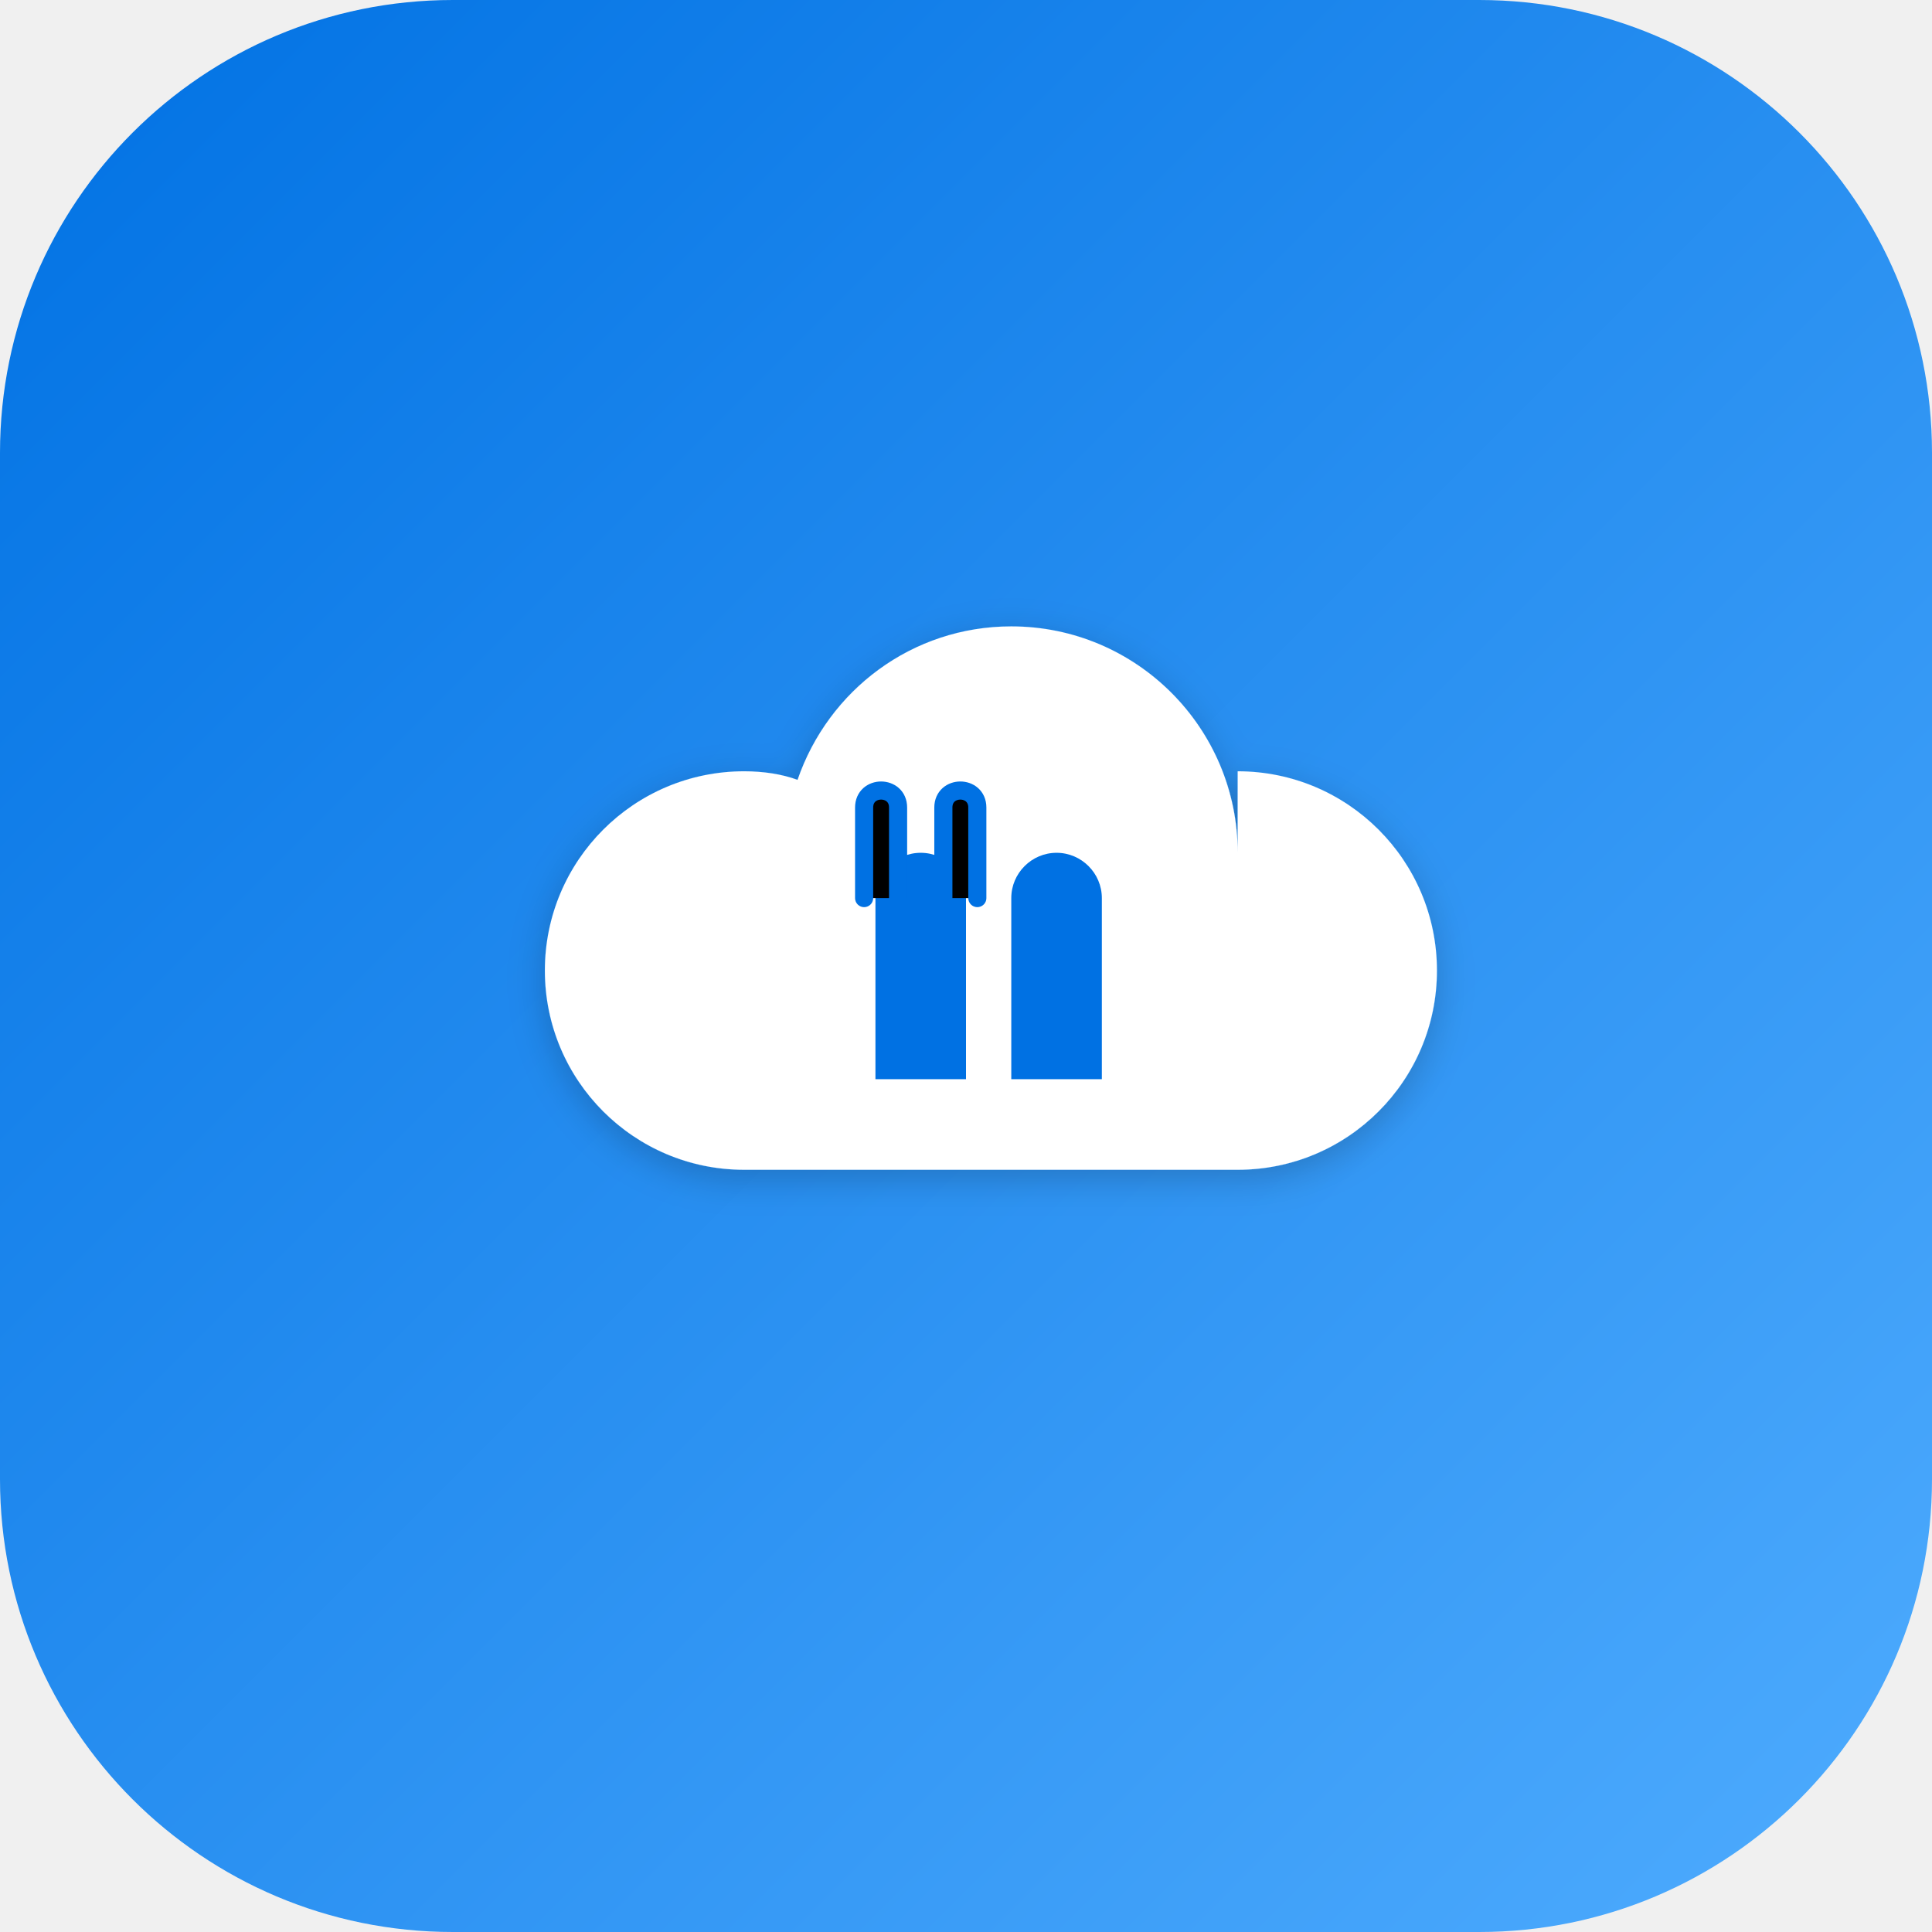
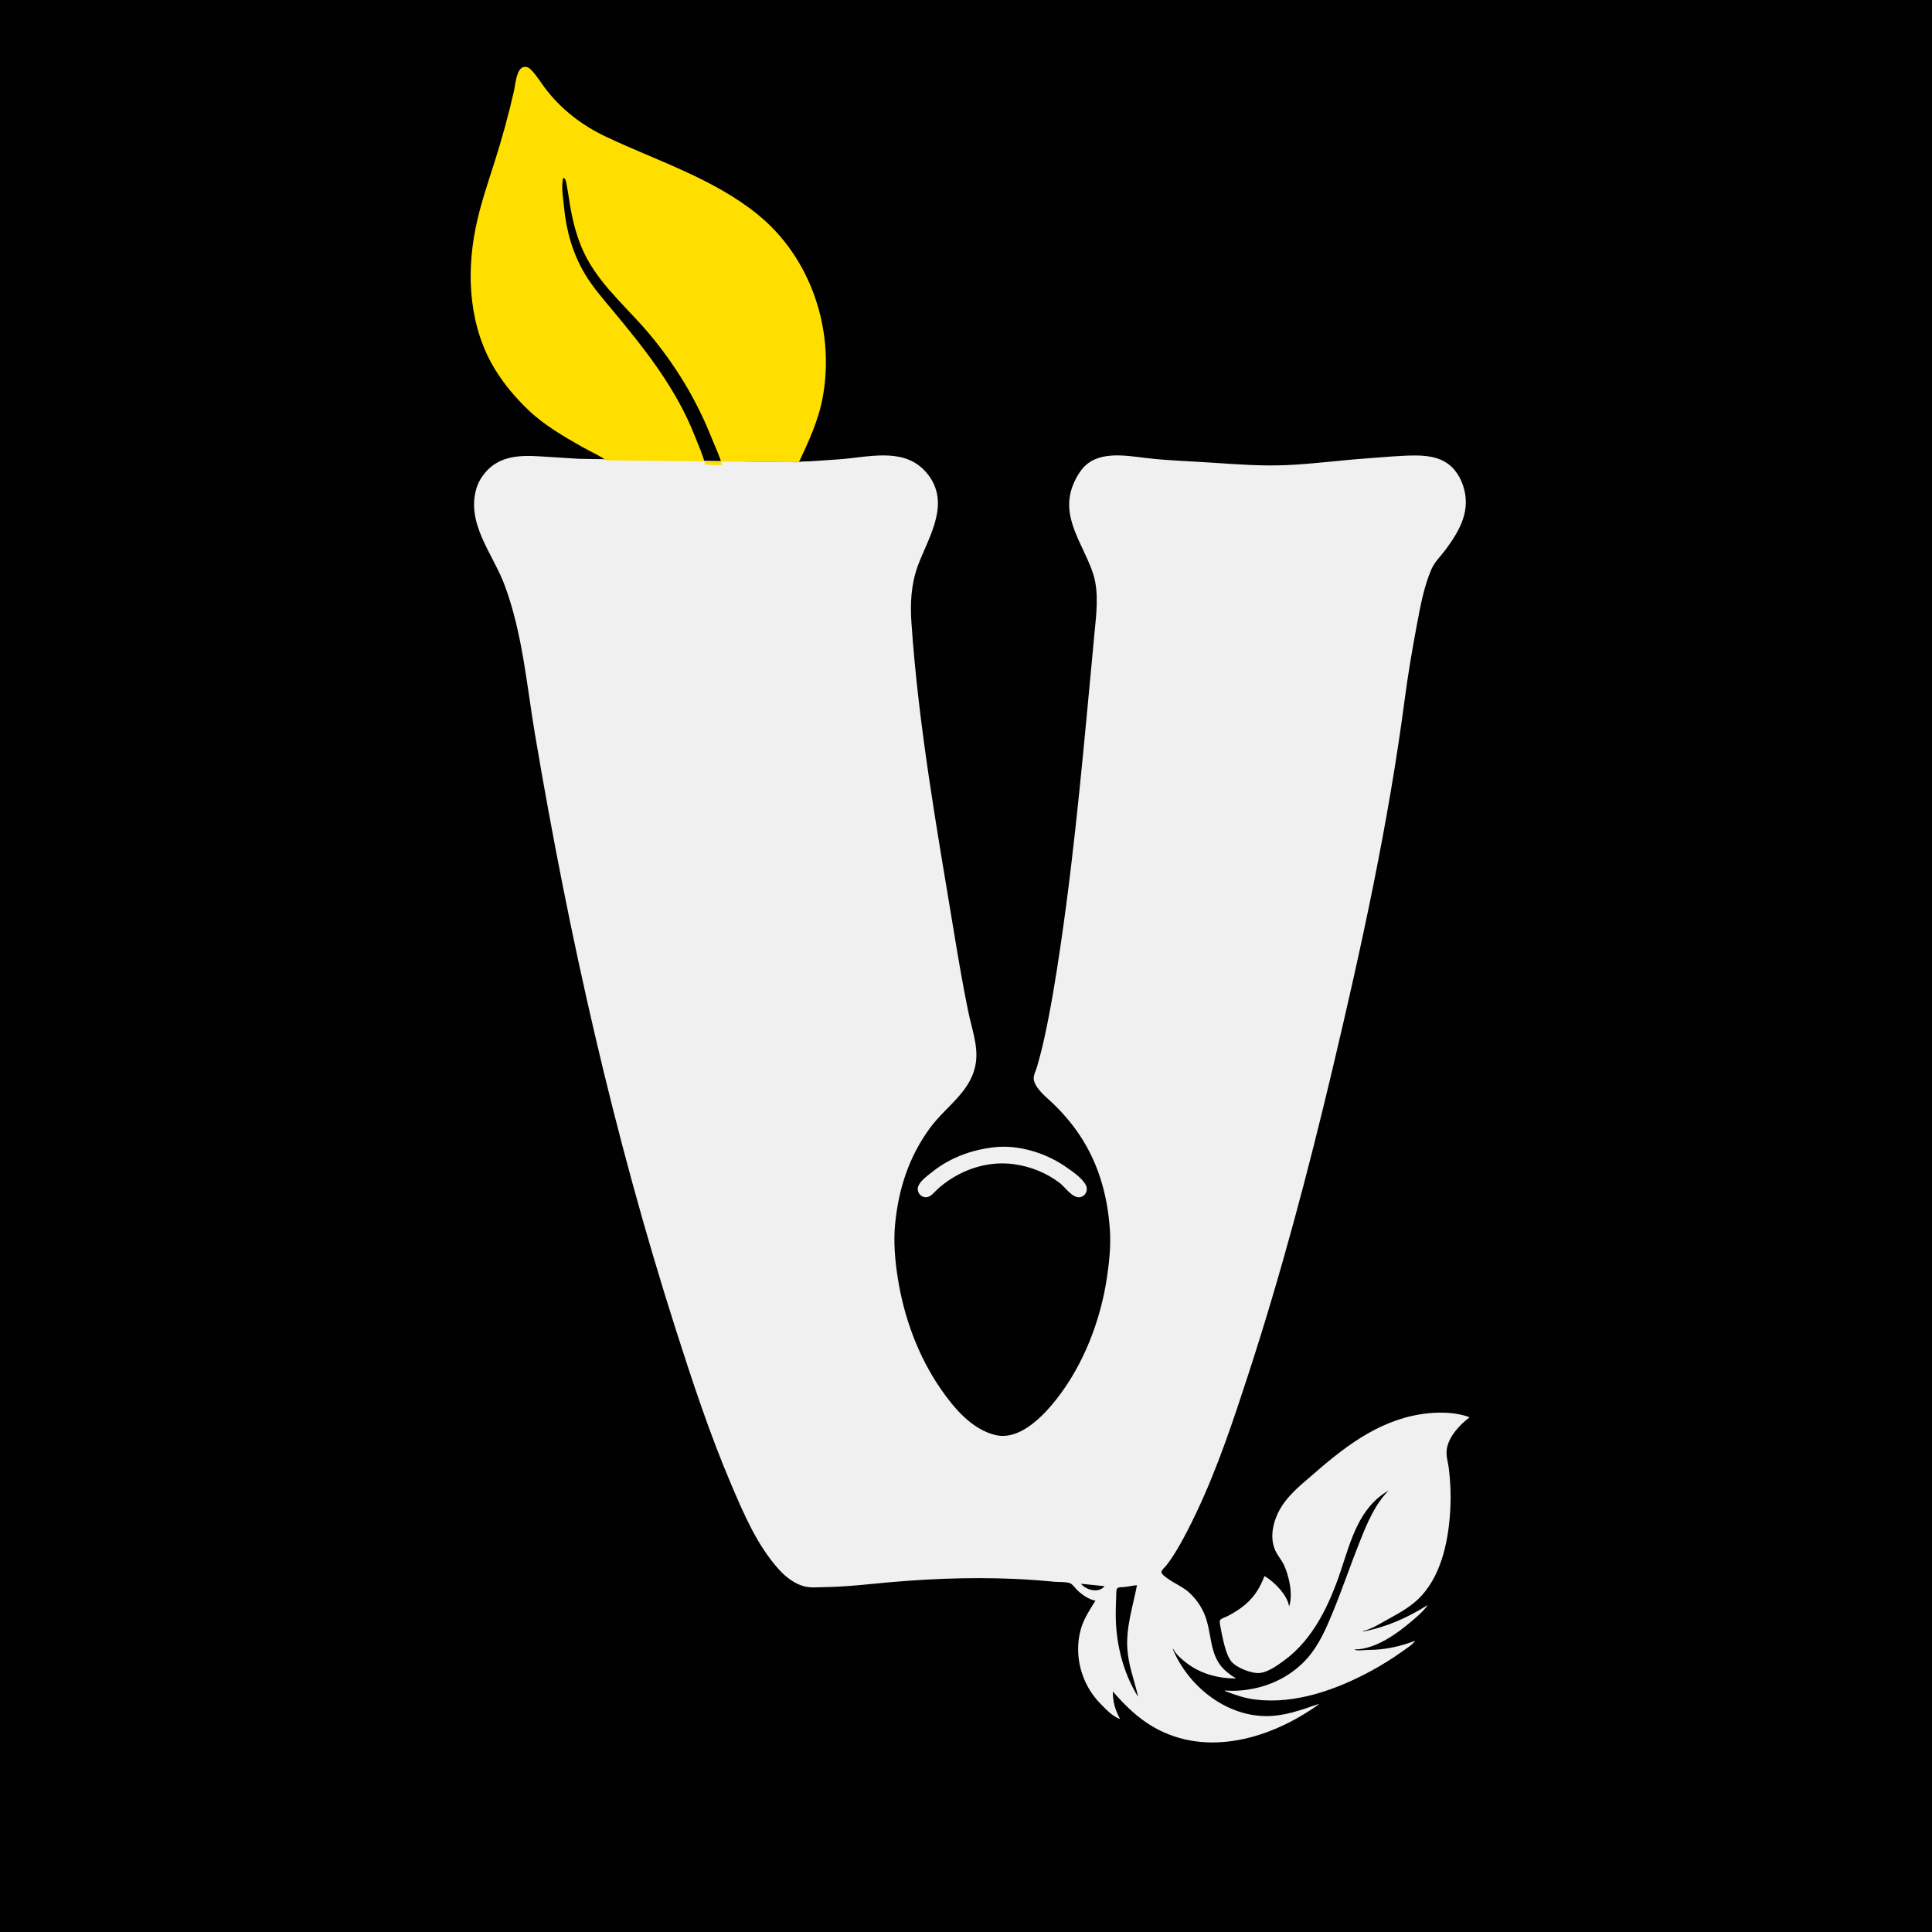
- <svg xmlns="http://www.w3.org/2000/svg" width="512" height="512" viewBox="0 0 512 512">
-   <defs>
-     <linearGradient id="bg" x1="0%" y1="0%" x2="100%" y2="100%">
-       <stop offset="0%" style="stop-color:#0071e3;stop-opacity:1" />
-       <stop offset="100%" style="stop-color:#4facfe;stop-opacity:1" />
-     </linearGradient>
-     <filter id="shadow" x="-20%" y="-20%" width="140%" height="140%">
-       <feDropShadow dx="0" dy="4" stdDeviation="8" flood-opacity="0.2" />
-     </filter>
-   </defs>
-   <rect width="512" height="512" rx="120" fill="url(#bg)" />
-   <g transform="translate(106, 106) scale(0.6)" filter="url(#shadow)">
-     <path d="M370 200c0-55.2-44.8-100-100-100-43.8 0-80.8 28.2-94.4 67.8C168.6 165.2 160.4 164 152 164c-48.6 0-88 39.4-88 88 0 48.6 39.4 88 88 88h218c48.6 0 88-39.4 88-88 0-48.6-39.4-88-88-88z" fill="white" />
-     <path d="M230 300h-20v-80c0-11 9-20 20-20s20 9 20 20v80z M290 300h-20v-80c0-11 9-20 20-20s20 9 20 20v80z" fill="#0071e3" />
-     <path d="M220 220v-40c0-10-15-10-15 0v40 M240 220v-40c0-10 15-10 15 0v40" stroke="#0071e3" stroke-width="8" stroke-linecap="round" />
+ <svg xmlns="http://www.w3.org/2000/svg" version="1.1" id="svg1" width="4000" height="4000" viewBox="0 0 4000 4000">
+   <defs id="defs1" />
+   <g id="g1" style="display:inline" transform="translate(-2.9934763e-6,-3.48054)">
+     <path style="fill:#010101;stroke:none" d="M 2.9934763e-6,3.481 V 4003.481 H 4000 V 3.481 H 2.9934763e-6 M 1651,960.481 c 9.247,-2.201 19.526,-1.441 29,-2.089 l 58,-4 c 57.497,-3.936 127.949,-24.484 174,21.093 6.41,6.344 11.93,13.232 16.547,20.996 35.157,59.129 -8.24,123.575 -28.494,179 -13.925,38.106 -15.709,77.911 -12.964,118 14.559,212.574 52.249,423.857 86.991,634 9.498,57.452 19.114,114.972 30.923,172 6.864,33.148 20.22,68.855 15.572,103 -8.227,60.44 -61.03,90.086 -94.84,136 -43.895,59.61 -65.605,126.877 -72.565,200 -3.457,36.318 -0.172,74.034 5.406,110 12.671,81.698 42.202,162.847 89.4,231 27.344,39.484 64.086,83.448 113.025,95.101 50.522,12.03 99.356,-39.822 126.985,-75.101 56.216,-71.781 91.34,-164.168 104.285,-254 4.54,-31.507 7.823,-64.114 5.64,-96 -5.167,-75.481 -26.035,-146.276 -71.062,-208 -16.054,-22.007 -34.641,-42.546 -54.849,-60.83 -11.247,-10.176 -30.047,-26.802 -31.747,-43.17 -0.831,-8.003 4.837,-18.34 7.038,-26 5.321,-18.517 10.129,-37.185 14.285,-56 14.15,-64.064 24.595,-129.111 34.153,-194 31.595,-214.498 49.599,-429.576 70.102,-645 3.795,-39.878 9.975,-86.274 -2.576,-125 -19.663,-60.674 -68.248,-115.713 -42.051,-183 4.454,-11.441 10.242,-22.203 17.695,-32 31.288,-41.127 89.727,-29.954 134.101,-24.715 46.087,5.442 92.744,6.637 139,9.804 50.273,3.442 101.498,7.082 152,4.871 55.878,-2.445 111.206,-10.176 167,-13.985 33.403,-2.281 66.456,-5.975 100,-5.975 29.164,0 59.582,5.403 79.561,29.001 8.037,9.493 14.034,20.262 18.095,31.999 17.849,51.586 -5.474,92.988 -35.67,134 -10.005,13.588 -22.811,25.247 -29.558,41 -15.473,36.127 -22.834,76.545 -30.039,115 -9.57,51.077 -18.331,102.47 -25.107,154 -33.978,258.365 -89.331,511.62 -149.397,765 -50.42,212.689 -106.806,425.138 -174.554,633 -31.074,95.341 -63.223,192.204 -106.111,283 -14.187,30.035 -29.061,59.77 -46.645,88 -5.367,8.617 -11.249,17.062 -17.579,25 -2.689,3.372 -8.097,7.488 -9.245,11.714 -1.339,4.934 8.905,11.687 12.248,14.127 15.335,11.187 33.105,17.625 47,31.174 16.642,16.228 28.178,34.578 34.572,56.985 11.095,38.878 7.617,78.645 42.428,106.334 5.329,4.239 10.835,8.737 17,11.666 v 1 c -37.135,0 -73.46,-9.951 -103,-33.211 -9.498,-7.479 -20.436,-16.891 -26,-27.789 h -1 c 31.625,75.955 108.026,137.997 192,138.996 39.183,0.466 73.601,-12.682 110,-24.996 v 1 c -97.258,69.66 -230.103,110.399 -341,47.127 -33.398,-19.055 -59.925,-45.425 -85,-74.127 0,21.291 4.727,38.472 15,57 -15.356,-4.893 -28.942,-19.925 -40,-31 -39.849,-39.913 -56.563,-100.406 -41.254,-155 6.092,-21.726 18.584,-40.091 30.254,-59 -13.388,-2.305 -27.245,-12.018 -37,-21.089 -4.753,-4.42 -10.623,-13.9 -17.039,-15.593 -9.683,-2.555 -21.014,-1.54 -30.961,-2.488 -27.277,-2.598 -54.635,-4.671 -82,-5.87 -99.01,-4.335 -195.403,0.349 -294,10.208 -33.563,3.356 -67.266,6.434 -101,6.835 -14.63,0.174 -28.589,2.093 -43,-2.212 -19.222,-5.742 -36.506,-19.065 -49.83,-33.791 -45.152,-49.902 -72.48,-113.808 -98.591,-175 -45.046,-105.564 -81.025,-214.775 -115.923,-324 -128.15,-401.099 -220.654,-813.946 -290.737,-1229 -17.58,-104.115 -26.095,-211.382 -63.343,-311 -24.137,-64.553 -79.905,-127.263 -58.137,-200 2.635,-8.806 7.023,-17.486 12.283,-25 29.273,-41.816 74.128,-44.249 120.278,-41.089 26.657,1.825 53.345,3.175 80,5 m 859,1425.375 c 51.286,-6.051 109.545,12.517 151,42.142 12.983,9.279 32.023,21.995 39.312,36.572 4.953,9.906 -0.525,22.029 -11.312,24.47 -16.148,3.654 -31.601,-20.686 -43,-29.34 -27.712,-21.037 -60.539,-34.206 -95,-38.848 -44.115,-5.943 -88.136,5.045 -126,27.921 -12.525,7.567 -24.518,16.585 -35,26.811 -6.723,6.558 -13.447,15.433 -24,13.513 -10.647,-1.937 -16.926,-13.623 -12.442,-23.528 5.061,-11.179 18.104,-20.318 27.442,-27.8 37.883,-30.354 81.201,-46.274 129,-51.914 m 984,558.714 v 1 c -19.579,14.756 -40.611,37.218 -45.985,62 -3.357,15.482 1.989,29.66 3.83,45 3.051,25.413 4.237,51.377 3.116,77 -2.745,62.729 -15.685,135.727 -59.131,184 -19.539,21.709 -44.532,35.412 -69.83,49.306 -16.233,8.915 -33.826,20.388 -52,24.694 v 1 c 49.995,-9.696 91.102,-28.285 134,-55 -8.514,12.452 -20.613,22.669 -32,32.42 -31.179,26.702 -75.821,59.222 -119,59.58 v 1 c 9.33,2.221 18.599,0.015 28,0 33.309,-0.053 66.049,-6.995 97,-19 -6.846,9.299 -18.653,16.335 -28,23 -20.19,14.396 -41.205,27.493 -63,39.309 -71.622,38.827 -157.268,69.698 -240,59.405 -22.246,-2.768 -42.252,-9.664 -63,-17.714 v -1 c 23.154,1.827 46.405,-0.479 69,-6.127 39.584,-9.893 75.802,-30.945 102.711,-61.873 23.239,-26.711 37.927,-60.593 51.3,-93 20.156,-48.844 36.968,-98.95 56.59,-148 14.742,-36.854 30.954,-76.475 59.4,-105 -61.39,34.978 -78.504,104.513 -99,166 -22.751,68.252 -56.551,141.054 -116,184.846 -13.825,10.184 -33.425,24.631 -51,26.789 -17.017,2.09 -50.275,-10.932 -60.363,-24.65 -8.159,-11.096 -12.45,-27.76 -15.637,-40.985 -2.475,-10.273 -4.557,-20.589 -6.385,-31 -0.567,-3.231 -2.202,-9.595 -0.498,-12.582 2.107,-3.693 10.193,-5.819 13.883,-7.665 10.105,-5.056 19.837,-10.875 29,-17.499 24.637,-17.809 38.391,-38.537 49,-66.255 19.85,11.419 47.449,39.308 51,63 8.351,-24.67 0.062,-62.005 -10.312,-85 -4.842,-10.733 -12.866,-19.448 -17.904,-30 -7.861,-16.466 -8.046,-35.531 -3.9,-53 11.815,-49.785 49.575,-77.501 86.116,-109.282 69.376,-60.338 141.838,-113.92 236,-122.888 26.345,-2.509 57.96,-1.277 83,8.17 m -167,152 4,-2 -4,2 m -637,193 c 11.215,13.569 36.554,20.057 49,5 l -49,-5 m 117,232 h 1 c -7.735,-32.659 -19.585,-63.033 -21.911,-97 -3.058,-44.672 11.499,-88.634 19.911,-132 -10.096,0.804 -19.815,3.577 -30,4.039 -2.922,0.133 -8.986,0.037 -10.972,2.563 -2.512,3.196 -1.893,12.4 -2.038,16.398 -0.449,12.347 -0.989,24.596 -0.989,37 0,58.534 14.275,118.802 45,169 z" id="path1" />
+     <path d="m 1255.055,956.552 c -15.05,-10.715 -32.916,-18.318 -49,-27.424 -39.085,-22.13 -79.351,-45.395 -112,-76.615 -26.469,-25.311 -49.767,-52.701 -68.939,-83.961 -53.376,-87.031 -60.232,-193.918 -40.612,-292 9.308,-46.528 24.789,-91.874 39.207,-137 15.726,-49.22 29.301,-98.646 40.694,-149 2.83,-12.51 4.695,-44.74 19.651,-48.315 7.675,-1.835 12.99,3.035 17.909,8.315 9.871,10.596 17.491,23.471 26.22,34.999 33.618,44.401 76.63,77.484 126.87,101.219 105.535,49.858 222.247,86.393 314,161.041 110.199,89.656 159.446,238.846 134.576,376.739 -8.815,48.872 -28.792,91.489 -49.576,136 m -488,-589 c -4.577,19.223 -0.047,42.598 1.83,62 4.73,48.874 18.212,95.656 43.619,138 16.398,27.329 37.812,51.58 58.137,76 66.311,79.67 130.346,160.6 168.617,258 7.629,19.416 17.088,39.654 21.797,60 l 35,1 c -5.468,-20.033 -15.087,-39.718 -22.8,-59 -30.963,-77.404 -73.807,-147.941 -127.28,-212 -41.895,-50.189 -95.479,-95.404 -127.611,-153 -22.042,-39.51 -32.495,-81.589 -39.037,-126 -1.628,-11.048 -3.464,-22.051 -5.671,-33 -0.978,-4.853 -1.389,-10.313 -6.6,-12" style="fill:#ffdf00;fill-opacity:1;stroke:none" id="path1-5" />
  </g>
</svg>
